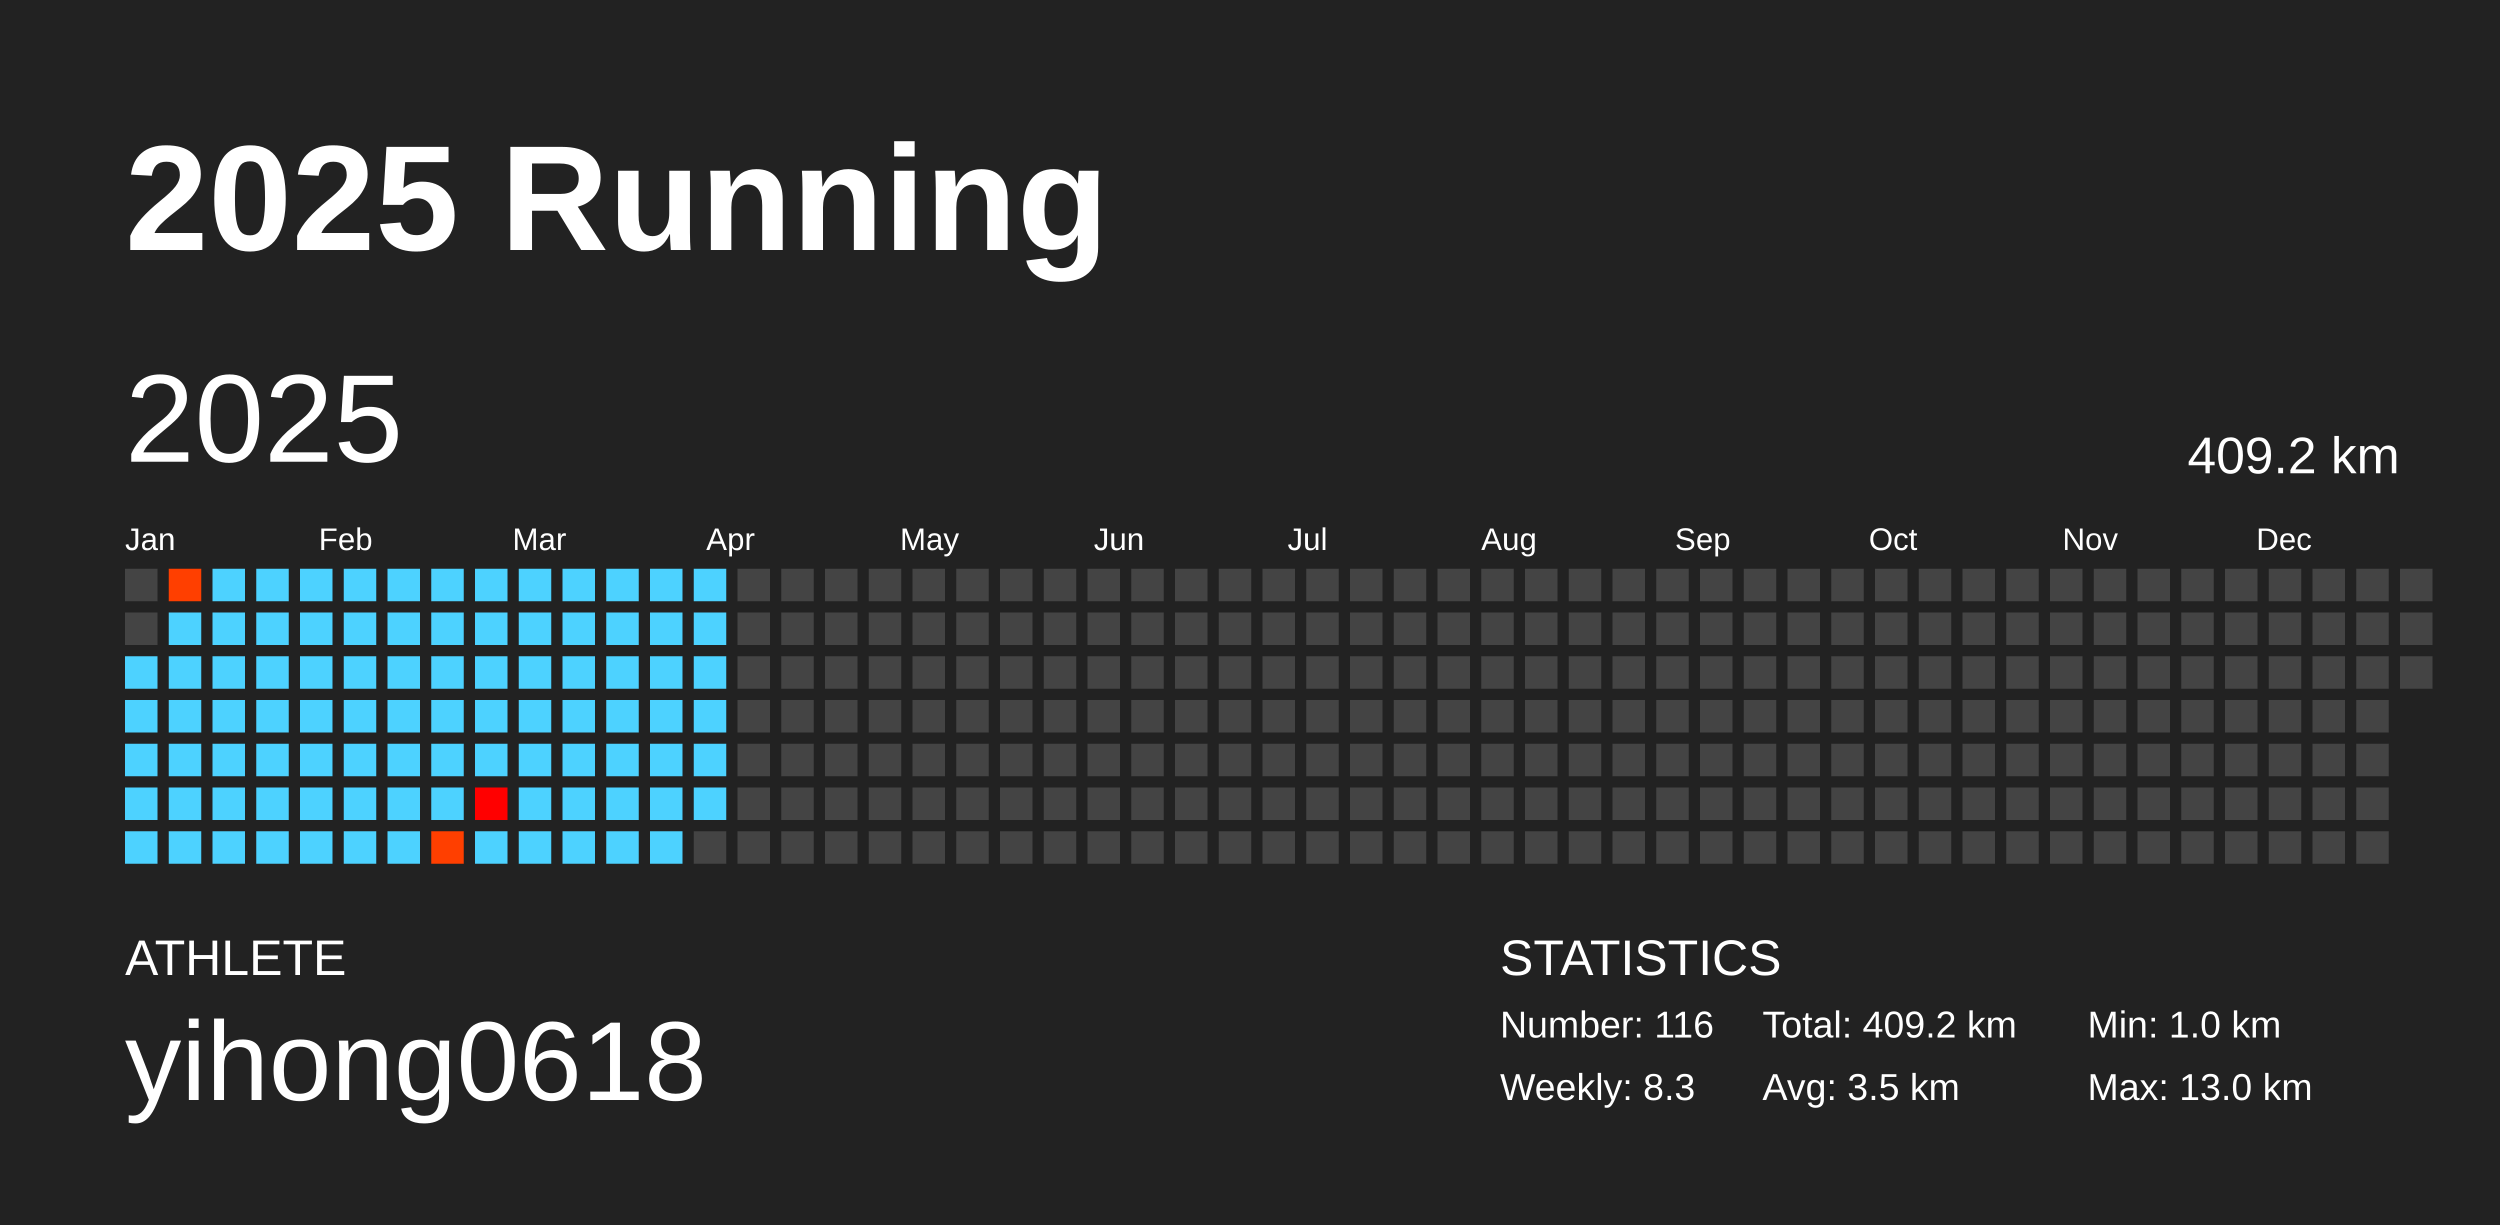
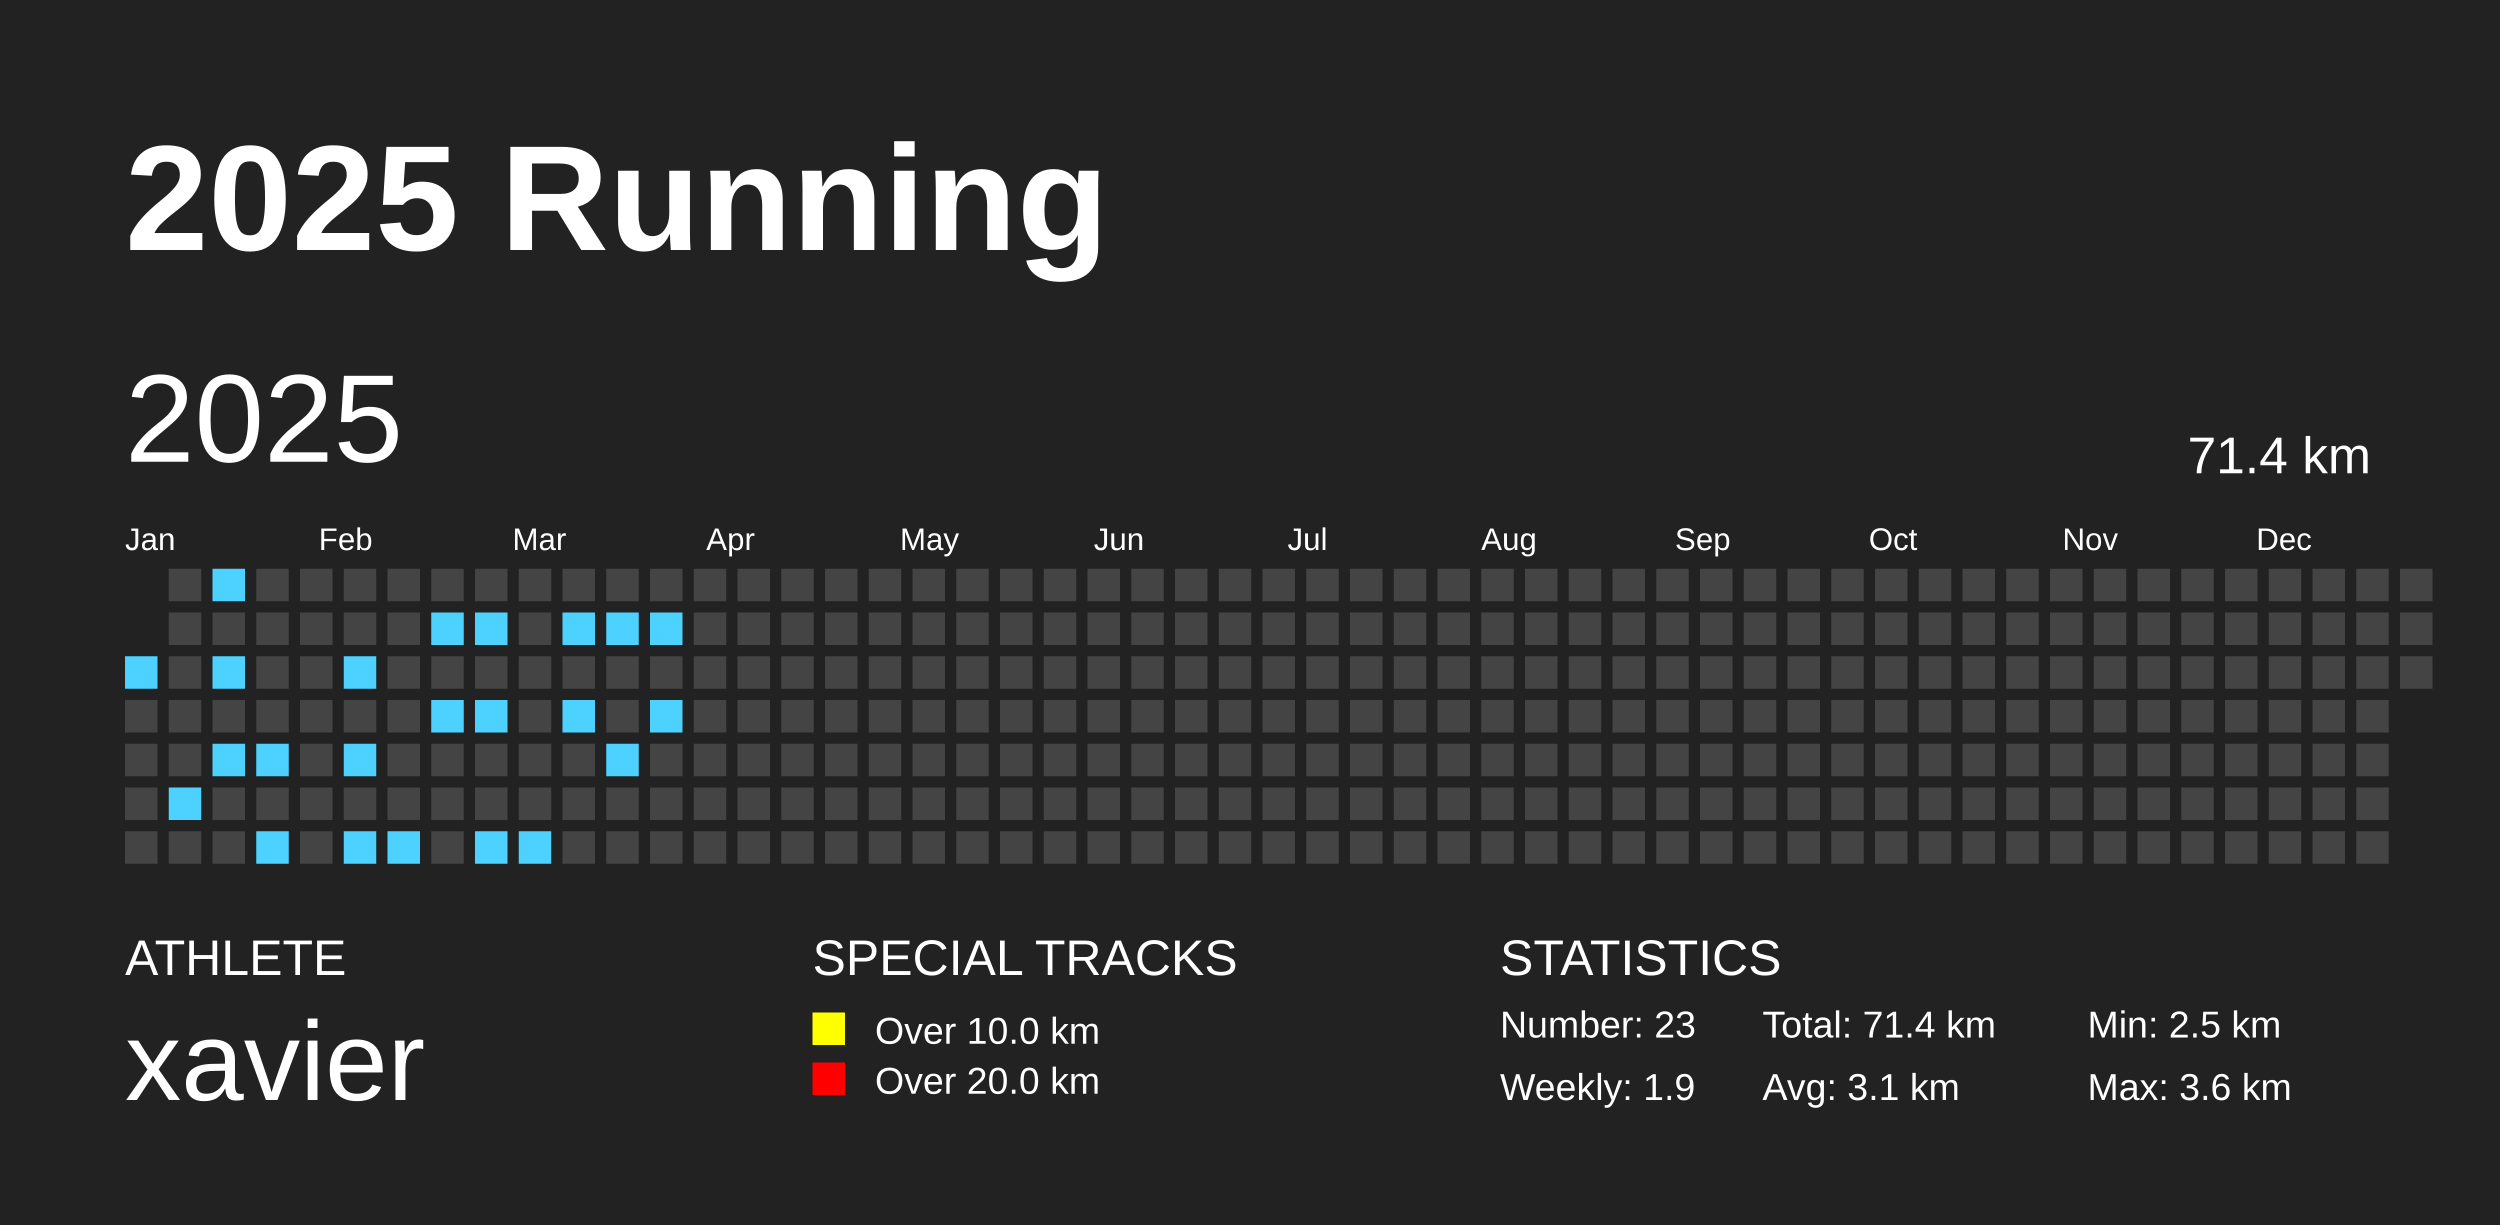
<svg xmlns="http://www.w3.org/2000/svg" baseProfile="full" height="98mm" version="1.1" viewBox="0,0,200,98" width="200mm">
  <defs />
  <rect fill="#222222" height="98" width="200" x="0" y="0" />
  <text fill="#FFFFFF" style="font-size:12px; font-family:Arial; font-weight:bold;" x="10" y="20">2025 Running</text>
  <text fill="#FFFFFF" style="font-size:4px; font-family:Arial" x="10" y="78">ATHLETE</text>
-   <text fill="#FFFFFF" style="font-size:9px; font-family:Arial" x="10" y="88">yihong0618</text>
+   <text fill="#FFFFFF" style="font-size:9px; font-family:Arial" x="10" y="88">xavier</text>
+   <text fill="#FFFFFF" style="font-size:4px; font-family:Arial" x="65" y="78">SPECIAL TRACKS</text>
+   <rect fill="yellow" height="2.6" width="2.6" x="65" y="81" />
+   <text fill="#FFFFFF" style="font-size:3px; font-family:Arial" x="70" y="83.5">Over 10.0 km</text>
+   <rect fill="red" height="2.6" width="2.6" x="65" y="85" />
+   <text fill="#FFFFFF" style="font-size:3px; font-family:Arial" x="70" y="87.5">Over 20.0 km</text>
  <text fill="#FFFFFF" style="font-size:4px; font-family:Arial" x="120" y="78">STATISTICS</text>
-   <text fill="#FFFFFF" style="font-size:3px; font-family:Arial" x="120" y="83">Number: 116</text>
-   <text fill="#FFFFFF" style="font-size:3px; font-family:Arial" x="120" y="88">Weekly: 8.3</text>
-   <text fill="#FFFFFF" style="font-size:3px; font-family:Arial" x="141" y="83">Total: 409.2 km</text>
-   <text fill="#FFFFFF" style="font-size:3px; font-family:Arial" x="141" y="88">Avg: 3.5 km</text>
-   <text fill="#FFFFFF" style="font-size:3px; font-family:Arial" x="167" y="83">Min: 1.0 km</text>
-   <text fill="#FFFFFF" style="font-size:3px; font-family:Arial" x="167" y="88">Max: 13.0 km</text>
+   <text fill="#FFFFFF" style="font-size:3px; font-family:Arial" x="120" y="83">Number: 23</text>
+   <text fill="#FFFFFF" style="font-size:3px; font-family:Arial" x="120" y="88">Weekly: 1.9</text>
+   <text fill="#FFFFFF" style="font-size:3px; font-family:Arial" x="141" y="83">Total: 71.4 km</text>
+   <text fill="#FFFFFF" style="font-size:3px; font-family:Arial" x="141" y="88">Avg: 3.1 km</text>
+   <text fill="#FFFFFF" style="font-size:3px; font-family:Arial" x="167" y="83">Min: 2.5 km</text>
+   <text fill="#FFFFFF" style="font-size:3px; font-family:Arial" x="167" y="88">Max: 3.6 km</text>
  <text dominant-baseline="hanging" fill="#FFFFFF" style="font-size:10.0px; font-family:Arial;" x="10" y="30">2025</text>
-   <text dominant-baseline="hanging" fill="#FFFFFF" style="font-size:4.125px; font-family:Arial;" x="175" y="35">409.2 km</text>
+   <text dominant-baseline="hanging" fill="#FFFFFF" style="font-size:4.125px; font-family:Arial;" x="175" y="35">71.4 km</text>
  <text fill="#FFFFFF" style="font-size:2.5px; font-family:Arial" x="10.0" y="44">Jan</text>
  <text fill="#FFFFFF" style="font-size:2.5px; font-family:Arial" x="25.5" y="44">Feb</text>
  <text fill="#FFFFFF" style="font-size:2.5px; font-family:Arial" x="41.0" y="44">Mar</text>
  <text fill="#FFFFFF" style="font-size:2.5px; font-family:Arial" x="56.5" y="44">Apr</text>
  <text fill="#FFFFFF" style="font-size:2.5px; font-family:Arial" x="72.0" y="44">May</text>
  <text fill="#FFFFFF" style="font-size:2.5px; font-family:Arial" x="87.5" y="44">Jun</text>
  <text fill="#FFFFFF" style="font-size:2.5px; font-family:Arial" x="103.0" y="44">Jul</text>
  <text fill="#FFFFFF" style="font-size:2.5px; font-family:Arial" x="118.5" y="44">Aug</text>
  <text fill="#FFFFFF" style="font-size:2.5px; font-family:Arial" x="134.0" y="44">Sep</text>
  <text fill="#FFFFFF" style="font-size:2.5px; font-family:Arial" x="149.5" y="44">Oct</text>
  <text fill="#FFFFFF" style="font-size:2.5px; font-family:Arial" x="165.0" y="44">Nov</text>
  <text fill="#FFFFFF" style="font-size:2.5px; font-family:Arial" x="180.5" y="44">Dec</text>
-   <rect fill="#444444" height="2.6" width="2.6" x="10.0" y="45.5" />
-   <rect fill="#444444" height="2.6" width="2.6" x="10.0" y="49.0" />
-   <rect fill="#4dd2ff" height="2.6" width="2.6" x="10.0" y="52.5" />
-   <rect fill="#4dd2ff" height="2.6" width="2.6" x="10.0" y="56.0" />
-   <rect fill="#4dd2ff" height="2.6" width="2.6" x="10.0" y="59.5" />
-   <rect fill="#4dd2ff" height="2.6" width="2.6" x="10.0" y="63.0" />
-   <rect fill="#4dd2ff" height="2.6" width="2.6" x="10.0" y="66.5" />
-   <rect fill="#ff3f00" height="2.6" width="2.6" x="13.5" y="45.5" />
-   <rect fill="#4dd2ff" height="2.6" width="2.6" x="13.5" y="49.0" />
-   <rect fill="#4dd2ff" height="2.6" width="2.6" x="13.5" y="52.5" />
-   <rect fill="#4dd2ff" height="2.6" width="2.6" x="13.5" y="56.0" />
-   <rect fill="#4dd2ff" height="2.6" width="2.6" x="13.5" y="59.5" />
-   <rect fill="#4dd2ff" height="2.6" width="2.6" x="13.5" y="63.0" />
-   <rect fill="#4dd2ff" height="2.6" width="2.6" x="13.5" y="66.5" />
-   <rect fill="#4dd2ff" height="2.6" width="2.6" x="17.0" y="45.5" />
-   <rect fill="#4dd2ff" height="2.6" width="2.6" x="17.0" y="49.0" />
-   <rect fill="#4dd2ff" height="2.6" width="2.6" x="17.0" y="52.5" />
-   <rect fill="#4dd2ff" height="2.6" width="2.6" x="17.0" y="56.0" />
-   <rect fill="#4dd2ff" height="2.6" width="2.6" x="17.0" y="59.5" />
-   <rect fill="#4dd2ff" height="2.6" width="2.6" x="17.0" y="63.0" />
-   <rect fill="#4dd2ff" height="2.6" width="2.6" x="17.0" y="66.5" />
-   <rect fill="#4dd2ff" height="2.6" width="2.6" x="20.5" y="45.5" />
-   <rect fill="#4dd2ff" height="2.6" width="2.6" x="20.5" y="49.0" />
-   <rect fill="#4dd2ff" height="2.6" width="2.6" x="20.5" y="52.5" />
-   <rect fill="#4dd2ff" height="2.6" width="2.6" x="20.5" y="56.0" />
-   <rect fill="#4dd2ff" height="2.6" width="2.6" x="20.5" y="59.5" />
-   <rect fill="#4dd2ff" height="2.6" width="2.6" x="20.5" y="63.0" />
-   <rect fill="#4dd2ff" height="2.6" width="2.6" x="20.5" y="66.5" />
-   <rect fill="#4dd2ff" height="2.6" width="2.6" x="24.0" y="45.5" />
-   <rect fill="#4dd2ff" height="2.6" width="2.6" x="24.0" y="49.0" />
-   <rect fill="#4dd2ff" height="2.6" width="2.6" x="24.0" y="52.5" />
-   <rect fill="#4dd2ff" height="2.6" width="2.6" x="24.0" y="56.0" />
-   <rect fill="#4dd2ff" height="2.6" width="2.6" x="24.0" y="59.5" />
-   <rect fill="#4dd2ff" height="2.6" width="2.6" x="24.0" y="63.0" />
-   <rect fill="#4dd2ff" height="2.6" width="2.6" x="24.0" y="66.5" />
-   <rect fill="#4dd2ff" height="2.6" width="2.6" x="27.5" y="45.5" />
-   <rect fill="#4dd2ff" height="2.6" width="2.6" x="27.5" y="49.0" />
-   <rect fill="#4dd2ff" height="2.6" width="2.6" x="27.5" y="52.5" />
-   <rect fill="#4dd2ff" height="2.6" width="2.6" x="27.5" y="56.0" />
-   <rect fill="#4dd2ff" height="2.6" width="2.6" x="27.5" y="59.5" />
-   <rect fill="#4dd2ff" height="2.6" width="2.6" x="27.5" y="63.0" />
-   <rect fill="#4dd2ff" height="2.6" width="2.6" x="27.5" y="66.5" />
-   <rect fill="#4dd2ff" height="2.6" width="2.6" x="31.0" y="45.5" />
-   <rect fill="#4dd2ff" height="2.6" width="2.6" x="31.0" y="49.0" />
-   <rect fill="#4dd2ff" height="2.6" width="2.6" x="31.0" y="52.5" />
-   <rect fill="#4dd2ff" height="2.6" width="2.6" x="31.0" y="56.0" />
-   <rect fill="#4dd2ff" height="2.6" width="2.6" x="31.0" y="59.5" />
-   <rect fill="#4dd2ff" height="2.6" width="2.6" x="31.0" y="63.0" />
-   <rect fill="#4dd2ff" height="2.6" width="2.6" x="31.0" y="66.5" />
-   <rect fill="#4dd2ff" height="2.6" width="2.6" x="34.5" y="45.5" />
-   <rect fill="#4dd2ff" height="2.6" width="2.6" x="34.5" y="49.0" />
-   <rect fill="#4dd2ff" height="2.6" width="2.6" x="34.5" y="52.5" />
-   <rect fill="#4dd2ff" height="2.6" width="2.6" x="34.5" y="56.0" />
-   <rect fill="#4dd2ff" height="2.6" width="2.6" x="34.5" y="59.5" />
-   <rect fill="#4dd2ff" height="2.6" width="2.6" x="34.5" y="63.0" />
-   <rect fill="#ff3f00" height="2.6" width="2.6" x="34.5" y="66.5" />
-   <rect fill="#4dd2ff" height="2.6" width="2.6" x="38.0" y="45.5" />
-   <rect fill="#4dd2ff" height="2.6" width="2.6" x="38.0" y="49.0" />
-   <rect fill="#4dd2ff" height="2.6" width="2.6" x="38.0" y="52.5" />
-   <rect fill="#4dd2ff" height="2.6" width="2.6" x="38.0" y="56.0" />
-   <rect fill="#4dd2ff" height="2.6" width="2.6" x="38.0" y="59.5" />
-   <rect fill="#ff0000" height="2.6" width="2.6" x="38.0" y="63.0" />
-   <rect fill="#4dd2ff" height="2.6" width="2.6" x="38.0" y="66.5" />
-   <rect fill="#4dd2ff" height="2.6" width="2.6" x="41.5" y="45.5" />
-   <rect fill="#4dd2ff" height="2.6" width="2.6" x="41.5" y="49.0" />
-   <rect fill="#4dd2ff" height="2.6" width="2.6" x="41.5" y="52.5" />
-   <rect fill="#4dd2ff" height="2.6" width="2.6" x="41.5" y="56.0" />
-   <rect fill="#4dd2ff" height="2.6" width="2.6" x="41.5" y="59.5" />
-   <rect fill="#4dd2ff" height="2.6" width="2.6" x="41.5" y="63.0" />
-   <rect fill="#4dd2ff" height="2.6" width="2.6" x="41.5" y="66.5" />
-   <rect fill="#4dd2ff" height="2.6" width="2.6" x="45.0" y="45.5" />
-   <rect fill="#4dd2ff" height="2.6" width="2.6" x="45.0" y="49.0" />
-   <rect fill="#4dd2ff" height="2.6" width="2.6" x="45.0" y="52.5" />
-   <rect fill="#4dd2ff" height="2.6" width="2.6" x="45.0" y="56.0" />
-   <rect fill="#4dd2ff" height="2.6" width="2.6" x="45.0" y="59.5" />
-   <rect fill="#4dd2ff" height="2.6" width="2.6" x="45.0" y="63.0" />
-   <rect fill="#4dd2ff" height="2.6" width="2.6" x="45.0" y="66.5" />
-   <rect fill="#4dd2ff" height="2.6" width="2.6" x="48.5" y="45.5" />
-   <rect fill="#4dd2ff" height="2.6" width="2.6" x="48.5" y="49.0" />
-   <rect fill="#4dd2ff" height="2.6" width="2.6" x="48.5" y="52.5" />
-   <rect fill="#4dd2ff" height="2.6" width="2.6" x="48.5" y="56.0" />
-   <rect fill="#4dd2ff" height="2.6" width="2.6" x="48.5" y="59.5" />
-   <rect fill="#4dd2ff" height="2.6" width="2.6" x="48.5" y="63.0" />
-   <rect fill="#4dd2ff" height="2.6" width="2.6" x="48.5" y="66.5" />
-   <rect fill="#4dd2ff" height="2.6" width="2.6" x="52.0" y="45.5" />
-   <rect fill="#4dd2ff" height="2.6" width="2.6" x="52.0" y="49.0" />
-   <rect fill="#4dd2ff" height="2.6" width="2.6" x="52.0" y="52.5" />
-   <rect fill="#4dd2ff" height="2.6" width="2.6" x="52.0" y="56.0" />
-   <rect fill="#4dd2ff" height="2.6" width="2.6" x="52.0" y="59.5" />
-   <rect fill="#4dd2ff" height="2.6" width="2.6" x="52.0" y="63.0" />
-   <rect fill="#4dd2ff" height="2.6" width="2.6" x="52.0" y="66.5" />
-   <rect fill="#4dd2ff" height="2.6" width="2.6" x="55.5" y="45.5" />
-   <rect fill="#4dd2ff" height="2.6" width="2.6" x="55.5" y="49.0" />
-   <rect fill="#4dd2ff" height="2.6" width="2.6" x="55.5" y="52.5" />
-   <rect fill="#4dd2ff" height="2.6" width="2.6" x="55.5" y="56.0" />
-   <rect fill="#4dd2ff" height="2.6" width="2.6" x="55.5" y="59.5" />
-   <rect fill="#4dd2ff" height="2.6" width="2.6" x="55.5" y="63.0" />
+   <rect fill="#4DD2FF" height="2.6" width="2.6" x="10.0" y="52.5" />
+   <rect fill="#444444" height="2.6" width="2.6" x="10.0" y="56.0" />
+   <rect fill="#444444" height="2.6" width="2.6" x="10.0" y="59.5" />
+   <rect fill="#444444" height="2.6" width="2.6" x="10.0" y="63.0" />
+   <rect fill="#444444" height="2.6" width="2.6" x="10.0" y="66.5" />
+   <rect fill="#444444" height="2.6" width="2.6" x="13.5" y="45.5" />
+   <rect fill="#444444" height="2.6" width="2.6" x="13.5" y="49.0" />
+   <rect fill="#444444" height="2.6" width="2.6" x="13.5" y="52.5" />
+   <rect fill="#444444" height="2.6" width="2.6" x="13.5" y="56.0" />
+   <rect fill="#444444" height="2.6" width="2.6" x="13.5" y="59.5" />
+   <rect fill="#4DD2FF" height="2.6" width="2.6" x="13.5" y="63.0" />
+   <rect fill="#444444" height="2.6" width="2.6" x="13.5" y="66.5" />
+   <rect fill="#4DD2FF" height="2.6" width="2.6" x="17.0" y="45.5" />
+   <rect fill="#444444" height="2.6" width="2.6" x="17.0" y="49.0" />
+   <rect fill="#4DD2FF" height="2.6" width="2.6" x="17.0" y="52.5" />
+   <rect fill="#444444" height="2.6" width="2.6" x="17.0" y="56.0" />
+   <rect fill="#4DD2FF" height="2.6" width="2.6" x="17.0" y="59.5" />
+   <rect fill="#444444" height="2.6" width="2.6" x="17.0" y="63.0" />
+   <rect fill="#444444" height="2.6" width="2.6" x="17.0" y="66.5" />
+   <rect fill="#444444" height="2.6" width="2.6" x="20.5" y="45.5" />
+   <rect fill="#444444" height="2.6" width="2.6" x="20.5" y="49.0" />
+   <rect fill="#444444" height="2.6" width="2.6" x="20.5" y="52.5" />
+   <rect fill="#444444" height="2.6" width="2.6" x="20.5" y="56.0" />
+   <rect fill="#4DD2FF" height="2.6" width="2.6" x="20.5" y="59.5" />
+   <rect fill="#444444" height="2.6" width="2.6" x="20.5" y="63.0" />
+   <rect fill="#4DD2FF" height="2.6" width="2.6" x="20.5" y="66.5" />
+   <rect fill="#444444" height="2.6" width="2.6" x="24.0" y="45.5" />
+   <rect fill="#444444" height="2.6" width="2.6" x="24.0" y="49.0" />
+   <rect fill="#444444" height="2.6" width="2.6" x="24.0" y="52.5" />
+   <rect fill="#444444" height="2.6" width="2.6" x="24.0" y="56.0" />
+   <rect fill="#444444" height="2.6" width="2.6" x="24.0" y="59.5" />
+   <rect fill="#444444" height="2.6" width="2.6" x="24.0" y="63.0" />
+   <rect fill="#444444" height="2.6" width="2.6" x="24.0" y="66.5" />
+   <rect fill="#444444" height="2.6" width="2.6" x="27.5" y="45.5" />
+   <rect fill="#444444" height="2.6" width="2.6" x="27.5" y="49.0" />
+   <rect fill="#4DD2FF" height="2.6" width="2.6" x="27.5" y="52.5" />
+   <rect fill="#444444" height="2.6" width="2.6" x="27.5" y="56.0" />
+   <rect fill="#4DD2FF" height="2.6" width="2.6" x="27.5" y="59.5" />
+   <rect fill="#444444" height="2.6" width="2.6" x="27.5" y="63.0" />
+   <rect fill="#4DD2FF" height="2.6" width="2.6" x="27.5" y="66.5" />
+   <rect fill="#444444" height="2.6" width="2.6" x="31.0" y="45.5" />
+   <rect fill="#444444" height="2.6" width="2.6" x="31.0" y="49.0" />
+   <rect fill="#444444" height="2.6" width="2.6" x="31.0" y="52.5" />
+   <rect fill="#444444" height="2.6" width="2.6" x="31.0" y="56.0" />
+   <rect fill="#444444" height="2.6" width="2.6" x="31.0" y="59.5" />
+   <rect fill="#444444" height="2.6" width="2.6" x="31.0" y="63.0" />
+   <rect fill="#4DD2FF" height="2.6" width="2.6" x="31.0" y="66.5" />
+   <rect fill="#444444" height="2.6" width="2.6" x="34.5" y="45.5" />
+   <rect fill="#4DD2FF" height="2.6" width="2.6" x="34.5" y="49.0" />
+   <rect fill="#444444" height="2.6" width="2.6" x="34.5" y="52.5" />
+   <rect fill="#4DD2FF" height="2.6" width="2.6" x="34.5" y="56.0" />
+   <rect fill="#444444" height="2.6" width="2.6" x="34.5" y="59.5" />
+   <rect fill="#444444" height="2.6" width="2.6" x="34.5" y="63.0" />
+   <rect fill="#444444" height="2.6" width="2.6" x="34.5" y="66.5" />
+   <rect fill="#444444" height="2.6" width="2.6" x="38.0" y="45.5" />
+   <rect fill="#4DD2FF" height="2.6" width="2.6" x="38.0" y="49.0" />
+   <rect fill="#444444" height="2.6" width="2.6" x="38.0" y="52.5" />
+   <rect fill="#4DD2FF" height="2.6" width="2.6" x="38.0" y="56.0" />
+   <rect fill="#444444" height="2.6" width="2.6" x="38.0" y="59.5" />
+   <rect fill="#444444" height="2.6" width="2.6" x="38.0" y="63.0" />
+   <rect fill="#4DD2FF" height="2.6" width="2.6" x="38.0" y="66.5" />
+   <rect fill="#444444" height="2.6" width="2.6" x="41.5" y="45.5" />
+   <rect fill="#444444" height="2.6" width="2.6" x="41.5" y="49.0" />
+   <rect fill="#444444" height="2.6" width="2.6" x="41.5" y="52.5" />
+   <rect fill="#444444" height="2.6" width="2.6" x="41.5" y="56.0" />
+   <rect fill="#444444" height="2.6" width="2.6" x="41.5" y="59.5" />
+   <rect fill="#444444" height="2.6" width="2.6" x="41.5" y="63.0" />
+   <rect fill="#4DD2FF" height="2.6" width="2.6" x="41.5" y="66.5" />
+   <rect fill="#444444" height="2.6" width="2.6" x="45.0" y="45.5" />
+   <rect fill="#4DD2FF" height="2.6" width="2.6" x="45.0" y="49.0" />
+   <rect fill="#444444" height="2.6" width="2.6" x="45.0" y="52.5" />
+   <rect fill="#4DD2FF" height="2.6" width="2.6" x="45.0" y="56.0" />
+   <rect fill="#444444" height="2.6" width="2.6" x="45.0" y="59.5" />
+   <rect fill="#444444" height="2.6" width="2.6" x="45.0" y="63.0" />
+   <rect fill="#444444" height="2.6" width="2.6" x="45.0" y="66.5" />
+   <rect fill="#444444" height="2.6" width="2.6" x="48.5" y="45.5" />
+   <rect fill="#4DD2FF" height="2.6" width="2.6" x="48.5" y="49.0" />
+   <rect fill="#444444" height="2.6" width="2.6" x="48.5" y="52.5" />
+   <rect fill="#444444" height="2.6" width="2.6" x="48.5" y="56.0" />
+   <rect fill="#4DD2FF" height="2.6" width="2.6" x="48.5" y="59.5" />
+   <rect fill="#444444" height="2.6" width="2.6" x="48.5" y="63.0" />
+   <rect fill="#444444" height="2.6" width="2.6" x="48.5" y="66.5" />
+   <rect fill="#444444" height="2.6" width="2.6" x="52.0" y="45.5" />
+   <rect fill="#4DD2FF" height="2.6" width="2.6" x="52.0" y="49.0" />
+   <rect fill="#444444" height="2.6" width="2.6" x="52.0" y="52.5" />
+   <rect fill="#4DD2FF" height="2.6" width="2.6" x="52.0" y="56.0" />
+   <rect fill="#444444" height="2.6" width="2.6" x="52.0" y="59.5" />
+   <rect fill="#444444" height="2.6" width="2.6" x="52.0" y="63.0" />
+   <rect fill="#444444" height="2.6" width="2.6" x="52.0" y="66.5" />
+   <rect fill="#444444" height="2.6" width="2.6" x="55.5" y="45.5" />
+   <rect fill="#444444" height="2.6" width="2.6" x="55.5" y="49.0" />
+   <rect fill="#444444" height="2.6" width="2.6" x="55.5" y="52.5" />
+   <rect fill="#444444" height="2.6" width="2.6" x="55.5" y="56.0" />
+   <rect fill="#444444" height="2.6" width="2.6" x="55.5" y="59.5" />
+   <rect fill="#444444" height="2.6" width="2.6" x="55.5" y="63.0" />
  <rect fill="#444444" height="2.6" width="2.6" x="55.5" y="66.5" />
  <rect fill="#444444" height="2.6" width="2.6" x="59.0" y="45.5" />
  <rect fill="#444444" height="2.6" width="2.6" x="59.0" y="49.0" />
  <rect fill="#444444" height="2.6" width="2.6" x="59.0" y="52.5" />
  <rect fill="#444444" height="2.6" width="2.6" x="59.0" y="56.0" />
  <rect fill="#444444" height="2.6" width="2.6" x="59.0" y="59.5" />
  <rect fill="#444444" height="2.6" width="2.6" x="59.0" y="63.0" />
  <rect fill="#444444" height="2.6" width="2.6" x="59.0" y="66.5" />
  <rect fill="#444444" height="2.6" width="2.6" x="62.5" y="45.5" />
  <rect fill="#444444" height="2.6" width="2.6" x="62.5" y="49.0" />
  <rect fill="#444444" height="2.6" width="2.6" x="62.5" y="52.5" />
  <rect fill="#444444" height="2.6" width="2.6" x="62.5" y="56.0" />
  <rect fill="#444444" height="2.6" width="2.6" x="62.5" y="59.5" />
  <rect fill="#444444" height="2.6" width="2.6" x="62.5" y="63.0" />
  <rect fill="#444444" height="2.6" width="2.6" x="62.5" y="66.5" />
  <rect fill="#444444" height="2.6" width="2.6" x="66.0" y="45.5" />
  <rect fill="#444444" height="2.6" width="2.6" x="66.0" y="49.0" />
  <rect fill="#444444" height="2.6" width="2.6" x="66.0" y="52.5" />
  <rect fill="#444444" height="2.6" width="2.6" x="66.0" y="56.0" />
  <rect fill="#444444" height="2.6" width="2.6" x="66.0" y="59.5" />
  <rect fill="#444444" height="2.6" width="2.6" x="66.0" y="63.0" />
  <rect fill="#444444" height="2.6" width="2.6" x="66.0" y="66.5" />
  <rect fill="#444444" height="2.6" width="2.6" x="69.5" y="45.5" />
  <rect fill="#444444" height="2.6" width="2.6" x="69.5" y="49.0" />
  <rect fill="#444444" height="2.6" width="2.6" x="69.5" y="52.5" />
  <rect fill="#444444" height="2.6" width="2.6" x="69.5" y="56.0" />
  <rect fill="#444444" height="2.6" width="2.6" x="69.5" y="59.5" />
  <rect fill="#444444" height="2.6" width="2.6" x="69.5" y="63.0" />
  <rect fill="#444444" height="2.6" width="2.6" x="69.5" y="66.5" />
  <rect fill="#444444" height="2.6" width="2.6" x="73.0" y="45.5" />
  <rect fill="#444444" height="2.6" width="2.6" x="73.0" y="49.0" />
  <rect fill="#444444" height="2.6" width="2.6" x="73.0" y="52.5" />
  <rect fill="#444444" height="2.6" width="2.6" x="73.0" y="56.0" />
  <rect fill="#444444" height="2.6" width="2.6" x="73.0" y="59.5" />
  <rect fill="#444444" height="2.6" width="2.6" x="73.0" y="63.0" />
  <rect fill="#444444" height="2.6" width="2.6" x="73.0" y="66.5" />
  <rect fill="#444444" height="2.6" width="2.6" x="76.5" y="45.5" />
  <rect fill="#444444" height="2.6" width="2.6" x="76.5" y="49.0" />
  <rect fill="#444444" height="2.6" width="2.6" x="76.5" y="52.5" />
  <rect fill="#444444" height="2.6" width="2.6" x="76.5" y="56.0" />
  <rect fill="#444444" height="2.6" width="2.6" x="76.5" y="59.5" />
  <rect fill="#444444" height="2.6" width="2.6" x="76.5" y="63.0" />
  <rect fill="#444444" height="2.6" width="2.6" x="76.5" y="66.5" />
  <rect fill="#444444" height="2.6" width="2.6" x="80.0" y="45.5" />
  <rect fill="#444444" height="2.6" width="2.6" x="80.0" y="49.0" />
  <rect fill="#444444" height="2.6" width="2.6" x="80.0" y="52.5" />
  <rect fill="#444444" height="2.6" width="2.6" x="80.0" y="56.0" />
  <rect fill="#444444" height="2.6" width="2.6" x="80.0" y="59.5" />
  <rect fill="#444444" height="2.6" width="2.6" x="80.0" y="63.0" />
  <rect fill="#444444" height="2.6" width="2.6" x="80.0" y="66.5" />
  <rect fill="#444444" height="2.6" width="2.6" x="83.5" y="45.5" />
  <rect fill="#444444" height="2.6" width="2.6" x="83.5" y="49.0" />
  <rect fill="#444444" height="2.6" width="2.6" x="83.5" y="52.5" />
  <rect fill="#444444" height="2.6" width="2.6" x="83.5" y="56.0" />
  <rect fill="#444444" height="2.6" width="2.6" x="83.5" y="59.5" />
  <rect fill="#444444" height="2.6" width="2.6" x="83.5" y="63.0" />
  <rect fill="#444444" height="2.6" width="2.6" x="83.5" y="66.5" />
  <rect fill="#444444" height="2.6" width="2.6" x="87.0" y="45.5" />
  <rect fill="#444444" height="2.6" width="2.6" x="87.0" y="49.0" />
  <rect fill="#444444" height="2.6" width="2.6" x="87.0" y="52.5" />
  <rect fill="#444444" height="2.6" width="2.6" x="87.0" y="56.0" />
  <rect fill="#444444" height="2.6" width="2.6" x="87.0" y="59.5" />
  <rect fill="#444444" height="2.6" width="2.6" x="87.0" y="63.0" />
  <rect fill="#444444" height="2.6" width="2.6" x="87.0" y="66.5" />
  <rect fill="#444444" height="2.6" width="2.6" x="90.5" y="45.5" />
  <rect fill="#444444" height="2.6" width="2.6" x="90.5" y="49.0" />
  <rect fill="#444444" height="2.6" width="2.6" x="90.5" y="52.5" />
  <rect fill="#444444" height="2.6" width="2.6" x="90.5" y="56.0" />
  <rect fill="#444444" height="2.6" width="2.6" x="90.5" y="59.5" />
  <rect fill="#444444" height="2.6" width="2.6" x="90.5" y="63.0" />
  <rect fill="#444444" height="2.6" width="2.6" x="90.5" y="66.5" />
  <rect fill="#444444" height="2.6" width="2.6" x="94.0" y="45.5" />
  <rect fill="#444444" height="2.6" width="2.6" x="94.0" y="49.0" />
  <rect fill="#444444" height="2.6" width="2.6" x="94.0" y="52.5" />
  <rect fill="#444444" height="2.6" width="2.6" x="94.0" y="56.0" />
  <rect fill="#444444" height="2.6" width="2.6" x="94.0" y="59.5" />
  <rect fill="#444444" height="2.6" width="2.6" x="94.0" y="63.0" />
  <rect fill="#444444" height="2.6" width="2.6" x="94.0" y="66.5" />
  <rect fill="#444444" height="2.6" width="2.6" x="97.5" y="45.5" />
  <rect fill="#444444" height="2.6" width="2.6" x="97.5" y="49.0" />
  <rect fill="#444444" height="2.6" width="2.6" x="97.5" y="52.5" />
  <rect fill="#444444" height="2.6" width="2.6" x="97.5" y="56.0" />
  <rect fill="#444444" height="2.6" width="2.6" x="97.5" y="59.5" />
  <rect fill="#444444" height="2.6" width="2.6" x="97.5" y="63.0" />
  <rect fill="#444444" height="2.6" width="2.6" x="97.5" y="66.5" />
  <rect fill="#444444" height="2.6" width="2.6" x="101.0" y="45.5" />
  <rect fill="#444444" height="2.6" width="2.6" x="101.0" y="49.0" />
  <rect fill="#444444" height="2.6" width="2.6" x="101.0" y="52.5" />
  <rect fill="#444444" height="2.6" width="2.6" x="101.0" y="56.0" />
  <rect fill="#444444" height="2.6" width="2.6" x="101.0" y="59.5" />
  <rect fill="#444444" height="2.6" width="2.6" x="101.0" y="63.0" />
  <rect fill="#444444" height="2.6" width="2.6" x="101.0" y="66.5" />
  <rect fill="#444444" height="2.6" width="2.6" x="104.5" y="45.5" />
  <rect fill="#444444" height="2.6" width="2.6" x="104.5" y="49.0" />
  <rect fill="#444444" height="2.6" width="2.6" x="104.5" y="52.5" />
  <rect fill="#444444" height="2.6" width="2.6" x="104.5" y="56.0" />
  <rect fill="#444444" height="2.6" width="2.6" x="104.5" y="59.5" />
  <rect fill="#444444" height="2.6" width="2.6" x="104.5" y="63.0" />
  <rect fill="#444444" height="2.6" width="2.6" x="104.5" y="66.5" />
  <rect fill="#444444" height="2.6" width="2.6" x="108.0" y="45.5" />
  <rect fill="#444444" height="2.6" width="2.6" x="108.0" y="49.0" />
  <rect fill="#444444" height="2.6" width="2.6" x="108.0" y="52.5" />
  <rect fill="#444444" height="2.6" width="2.6" x="108.0" y="56.0" />
  <rect fill="#444444" height="2.6" width="2.6" x="108.0" y="59.5" />
  <rect fill="#444444" height="2.6" width="2.6" x="108.0" y="63.0" />
  <rect fill="#444444" height="2.6" width="2.6" x="108.0" y="66.5" />
  <rect fill="#444444" height="2.6" width="2.6" x="111.5" y="45.5" />
  <rect fill="#444444" height="2.6" width="2.6" x="111.5" y="49.0" />
  <rect fill="#444444" height="2.6" width="2.6" x="111.5" y="52.5" />
  <rect fill="#444444" height="2.6" width="2.6" x="111.5" y="56.0" />
  <rect fill="#444444" height="2.6" width="2.6" x="111.5" y="59.5" />
  <rect fill="#444444" height="2.6" width="2.6" x="111.5" y="63.0" />
  <rect fill="#444444" height="2.6" width="2.6" x="111.5" y="66.5" />
  <rect fill="#444444" height="2.6" width="2.6" x="115.0" y="45.5" />
  <rect fill="#444444" height="2.6" width="2.6" x="115.0" y="49.0" />
  <rect fill="#444444" height="2.6" width="2.6" x="115.0" y="52.5" />
  <rect fill="#444444" height="2.6" width="2.6" x="115.0" y="56.0" />
  <rect fill="#444444" height="2.6" width="2.6" x="115.0" y="59.5" />
  <rect fill="#444444" height="2.6" width="2.6" x="115.0" y="63.0" />
  <rect fill="#444444" height="2.6" width="2.6" x="115.0" y="66.5" />
  <rect fill="#444444" height="2.6" width="2.6" x="118.5" y="45.5" />
  <rect fill="#444444" height="2.6" width="2.6" x="118.5" y="49.0" />
  <rect fill="#444444" height="2.6" width="2.6" x="118.5" y="52.5" />
  <rect fill="#444444" height="2.6" width="2.6" x="118.5" y="56.0" />
  <rect fill="#444444" height="2.6" width="2.6" x="118.5" y="59.5" />
  <rect fill="#444444" height="2.6" width="2.6" x="118.5" y="63.0" />
  <rect fill="#444444" height="2.6" width="2.6" x="118.5" y="66.5" />
  <rect fill="#444444" height="2.6" width="2.6" x="122.0" y="45.5" />
  <rect fill="#444444" height="2.6" width="2.6" x="122.0" y="49.0" />
  <rect fill="#444444" height="2.6" width="2.6" x="122.0" y="52.5" />
  <rect fill="#444444" height="2.6" width="2.6" x="122.0" y="56.0" />
  <rect fill="#444444" height="2.6" width="2.6" x="122.0" y="59.5" />
  <rect fill="#444444" height="2.6" width="2.6" x="122.0" y="63.0" />
  <rect fill="#444444" height="2.6" width="2.6" x="122.0" y="66.5" />
  <rect fill="#444444" height="2.6" width="2.6" x="125.5" y="45.5" />
  <rect fill="#444444" height="2.6" width="2.6" x="125.5" y="49.0" />
  <rect fill="#444444" height="2.6" width="2.6" x="125.5" y="52.5" />
  <rect fill="#444444" height="2.6" width="2.6" x="125.5" y="56.0" />
  <rect fill="#444444" height="2.6" width="2.6" x="125.5" y="59.5" />
  <rect fill="#444444" height="2.6" width="2.6" x="125.5" y="63.0" />
  <rect fill="#444444" height="2.6" width="2.6" x="125.5" y="66.5" />
  <rect fill="#444444" height="2.6" width="2.6" x="129.0" y="45.5" />
  <rect fill="#444444" height="2.6" width="2.6" x="129.0" y="49.0" />
  <rect fill="#444444" height="2.6" width="2.6" x="129.0" y="52.5" />
  <rect fill="#444444" height="2.6" width="2.6" x="129.0" y="56.0" />
  <rect fill="#444444" height="2.6" width="2.6" x="129.0" y="59.5" />
  <rect fill="#444444" height="2.6" width="2.6" x="129.0" y="63.0" />
  <rect fill="#444444" height="2.6" width="2.6" x="129.0" y="66.5" />
  <rect fill="#444444" height="2.6" width="2.6" x="132.5" y="45.5" />
  <rect fill="#444444" height="2.6" width="2.6" x="132.5" y="49.0" />
  <rect fill="#444444" height="2.6" width="2.6" x="132.5" y="52.5" />
  <rect fill="#444444" height="2.6" width="2.6" x="132.5" y="56.0" />
  <rect fill="#444444" height="2.6" width="2.6" x="132.5" y="59.5" />
  <rect fill="#444444" height="2.6" width="2.6" x="132.5" y="63.0" />
  <rect fill="#444444" height="2.6" width="2.6" x="132.5" y="66.5" />
  <rect fill="#444444" height="2.6" width="2.6" x="136.0" y="45.5" />
  <rect fill="#444444" height="2.6" width="2.6" x="136.0" y="49.0" />
  <rect fill="#444444" height="2.6" width="2.6" x="136.0" y="52.5" />
  <rect fill="#444444" height="2.6" width="2.6" x="136.0" y="56.0" />
  <rect fill="#444444" height="2.6" width="2.6" x="136.0" y="59.5" />
  <rect fill="#444444" height="2.6" width="2.6" x="136.0" y="63.0" />
  <rect fill="#444444" height="2.6" width="2.6" x="136.0" y="66.5" />
  <rect fill="#444444" height="2.6" width="2.6" x="139.5" y="45.5" />
  <rect fill="#444444" height="2.6" width="2.6" x="139.5" y="49.0" />
  <rect fill="#444444" height="2.6" width="2.6" x="139.5" y="52.5" />
  <rect fill="#444444" height="2.6" width="2.6" x="139.5" y="56.0" />
  <rect fill="#444444" height="2.6" width="2.6" x="139.5" y="59.5" />
  <rect fill="#444444" height="2.6" width="2.6" x="139.5" y="63.0" />
  <rect fill="#444444" height="2.6" width="2.6" x="139.5" y="66.5" />
  <rect fill="#444444" height="2.6" width="2.6" x="143.0" y="45.5" />
  <rect fill="#444444" height="2.6" width="2.6" x="143.0" y="49.0" />
  <rect fill="#444444" height="2.6" width="2.6" x="143.0" y="52.5" />
  <rect fill="#444444" height="2.6" width="2.6" x="143.0" y="56.0" />
  <rect fill="#444444" height="2.6" width="2.6" x="143.0" y="59.5" />
  <rect fill="#444444" height="2.6" width="2.6" x="143.0" y="63.0" />
  <rect fill="#444444" height="2.6" width="2.6" x="143.0" y="66.5" />
  <rect fill="#444444" height="2.6" width="2.6" x="146.5" y="45.5" />
  <rect fill="#444444" height="2.6" width="2.6" x="146.5" y="49.0" />
  <rect fill="#444444" height="2.6" width="2.6" x="146.5" y="52.5" />
  <rect fill="#444444" height="2.6" width="2.6" x="146.5" y="56.0" />
  <rect fill="#444444" height="2.6" width="2.6" x="146.5" y="59.5" />
  <rect fill="#444444" height="2.6" width="2.6" x="146.5" y="63.0" />
  <rect fill="#444444" height="2.6" width="2.6" x="146.5" y="66.5" />
  <rect fill="#444444" height="2.6" width="2.6" x="150.0" y="45.5" />
  <rect fill="#444444" height="2.6" width="2.6" x="150.0" y="49.0" />
  <rect fill="#444444" height="2.6" width="2.6" x="150.0" y="52.5" />
  <rect fill="#444444" height="2.6" width="2.6" x="150.0" y="56.0" />
  <rect fill="#444444" height="2.6" width="2.6" x="150.0" y="59.5" />
  <rect fill="#444444" height="2.6" width="2.6" x="150.0" y="63.0" />
  <rect fill="#444444" height="2.6" width="2.6" x="150.0" y="66.5" />
  <rect fill="#444444" height="2.6" width="2.6" x="153.5" y="45.5" />
  <rect fill="#444444" height="2.6" width="2.6" x="153.5" y="49.0" />
  <rect fill="#444444" height="2.6" width="2.6" x="153.5" y="52.5" />
  <rect fill="#444444" height="2.6" width="2.6" x="153.5" y="56.0" />
  <rect fill="#444444" height="2.6" width="2.6" x="153.5" y="59.5" />
  <rect fill="#444444" height="2.6" width="2.6" x="153.5" y="63.0" />
  <rect fill="#444444" height="2.6" width="2.6" x="153.5" y="66.5" />
  <rect fill="#444444" height="2.6" width="2.6" x="157.0" y="45.5" />
  <rect fill="#444444" height="2.6" width="2.6" x="157.0" y="49.0" />
  <rect fill="#444444" height="2.6" width="2.6" x="157.0" y="52.5" />
  <rect fill="#444444" height="2.6" width="2.6" x="157.0" y="56.0" />
  <rect fill="#444444" height="2.6" width="2.6" x="157.0" y="59.5" />
  <rect fill="#444444" height="2.6" width="2.6" x="157.0" y="63.0" />
  <rect fill="#444444" height="2.6" width="2.6" x="157.0" y="66.5" />
  <rect fill="#444444" height="2.6" width="2.6" x="160.5" y="45.5" />
  <rect fill="#444444" height="2.6" width="2.6" x="160.5" y="49.0" />
  <rect fill="#444444" height="2.6" width="2.6" x="160.5" y="52.5" />
  <rect fill="#444444" height="2.6" width="2.6" x="160.5" y="56.0" />
  <rect fill="#444444" height="2.6" width="2.6" x="160.5" y="59.5" />
  <rect fill="#444444" height="2.6" width="2.6" x="160.5" y="63.0" />
  <rect fill="#444444" height="2.6" width="2.6" x="160.5" y="66.5" />
  <rect fill="#444444" height="2.6" width="2.6" x="164.0" y="45.5" />
  <rect fill="#444444" height="2.6" width="2.6" x="164.0" y="49.0" />
  <rect fill="#444444" height="2.6" width="2.6" x="164.0" y="52.5" />
  <rect fill="#444444" height="2.6" width="2.6" x="164.0" y="56.0" />
  <rect fill="#444444" height="2.6" width="2.6" x="164.0" y="59.5" />
  <rect fill="#444444" height="2.6" width="2.6" x="164.0" y="63.0" />
  <rect fill="#444444" height="2.6" width="2.6" x="164.0" y="66.5" />
  <rect fill="#444444" height="2.6" width="2.6" x="167.5" y="45.5" />
  <rect fill="#444444" height="2.6" width="2.6" x="167.5" y="49.0" />
  <rect fill="#444444" height="2.6" width="2.6" x="167.5" y="52.5" />
  <rect fill="#444444" height="2.6" width="2.6" x="167.5" y="56.0" />
  <rect fill="#444444" height="2.6" width="2.6" x="167.5" y="59.5" />
  <rect fill="#444444" height="2.6" width="2.6" x="167.5" y="63.0" />
  <rect fill="#444444" height="2.6" width="2.6" x="167.5" y="66.5" />
  <rect fill="#444444" height="2.6" width="2.6" x="171.0" y="45.5" />
  <rect fill="#444444" height="2.6" width="2.6" x="171.0" y="49.0" />
  <rect fill="#444444" height="2.6" width="2.6" x="171.0" y="52.5" />
  <rect fill="#444444" height="2.6" width="2.6" x="171.0" y="56.0" />
  <rect fill="#444444" height="2.6" width="2.6" x="171.0" y="59.5" />
  <rect fill="#444444" height="2.6" width="2.6" x="171.0" y="63.0" />
  <rect fill="#444444" height="2.6" width="2.6" x="171.0" y="66.5" />
  <rect fill="#444444" height="2.6" width="2.6" x="174.5" y="45.5" />
  <rect fill="#444444" height="2.6" width="2.6" x="174.5" y="49.0" />
  <rect fill="#444444" height="2.6" width="2.6" x="174.5" y="52.5" />
  <rect fill="#444444" height="2.6" width="2.6" x="174.5" y="56.0" />
  <rect fill="#444444" height="2.6" width="2.6" x="174.5" y="59.5" />
  <rect fill="#444444" height="2.6" width="2.6" x="174.5" y="63.0" />
  <rect fill="#444444" height="2.6" width="2.6" x="174.5" y="66.5" />
  <rect fill="#444444" height="2.6" width="2.6" x="178.0" y="45.5" />
  <rect fill="#444444" height="2.6" width="2.6" x="178.0" y="49.0" />
  <rect fill="#444444" height="2.6" width="2.6" x="178.0" y="52.5" />
  <rect fill="#444444" height="2.6" width="2.6" x="178.0" y="56.0" />
  <rect fill="#444444" height="2.6" width="2.6" x="178.0" y="59.5" />
  <rect fill="#444444" height="2.6" width="2.6" x="178.0" y="63.0" />
  <rect fill="#444444" height="2.6" width="2.6" x="178.0" y="66.5" />
  <rect fill="#444444" height="2.6" width="2.6" x="181.5" y="45.5" />
  <rect fill="#444444" height="2.6" width="2.6" x="181.5" y="49.0" />
  <rect fill="#444444" height="2.6" width="2.6" x="181.5" y="52.5" />
  <rect fill="#444444" height="2.6" width="2.6" x="181.5" y="56.0" />
  <rect fill="#444444" height="2.6" width="2.6" x="181.5" y="59.5" />
  <rect fill="#444444" height="2.6" width="2.6" x="181.5" y="63.0" />
  <rect fill="#444444" height="2.6" width="2.6" x="181.5" y="66.5" />
  <rect fill="#444444" height="2.6" width="2.6" x="185.0" y="45.5" />
  <rect fill="#444444" height="2.6" width="2.6" x="185.0" y="49.0" />
  <rect fill="#444444" height="2.6" width="2.6" x="185.0" y="52.5" />
  <rect fill="#444444" height="2.6" width="2.6" x="185.0" y="56.0" />
  <rect fill="#444444" height="2.6" width="2.6" x="185.0" y="59.5" />
  <rect fill="#444444" height="2.6" width="2.6" x="185.0" y="63.0" />
  <rect fill="#444444" height="2.6" width="2.6" x="185.0" y="66.5" />
  <rect fill="#444444" height="2.6" width="2.6" x="188.5" y="45.5" />
  <rect fill="#444444" height="2.6" width="2.6" x="188.5" y="49.0" />
  <rect fill="#444444" height="2.6" width="2.6" x="188.5" y="52.5" />
  <rect fill="#444444" height="2.6" width="2.6" x="188.5" y="56.0" />
  <rect fill="#444444" height="2.6" width="2.6" x="188.5" y="59.5" />
  <rect fill="#444444" height="2.6" width="2.6" x="188.5" y="63.0" />
  <rect fill="#444444" height="2.6" width="2.6" x="188.5" y="66.5" />
  <rect fill="#444444" height="2.6" width="2.6" x="192.0" y="45.5" />
  <rect fill="#444444" height="2.6" width="2.6" x="192.0" y="49.0" />
  <rect fill="#444444" height="2.6" width="2.6" x="192.0" y="52.5" />
</svg>
